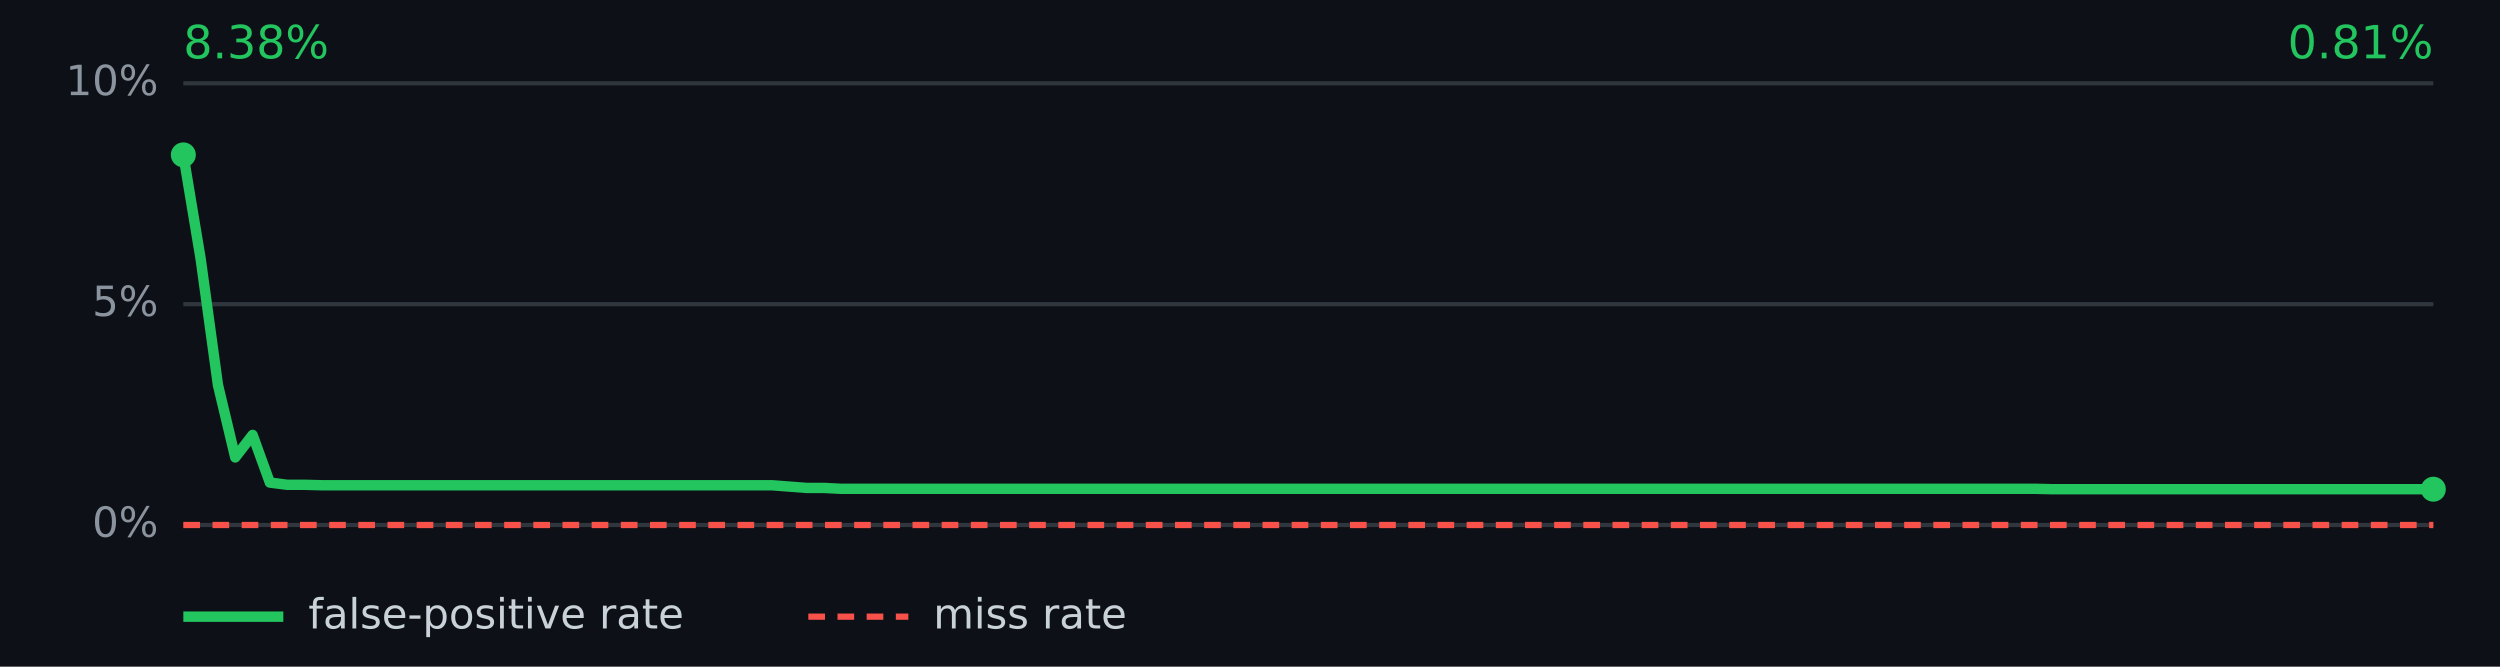
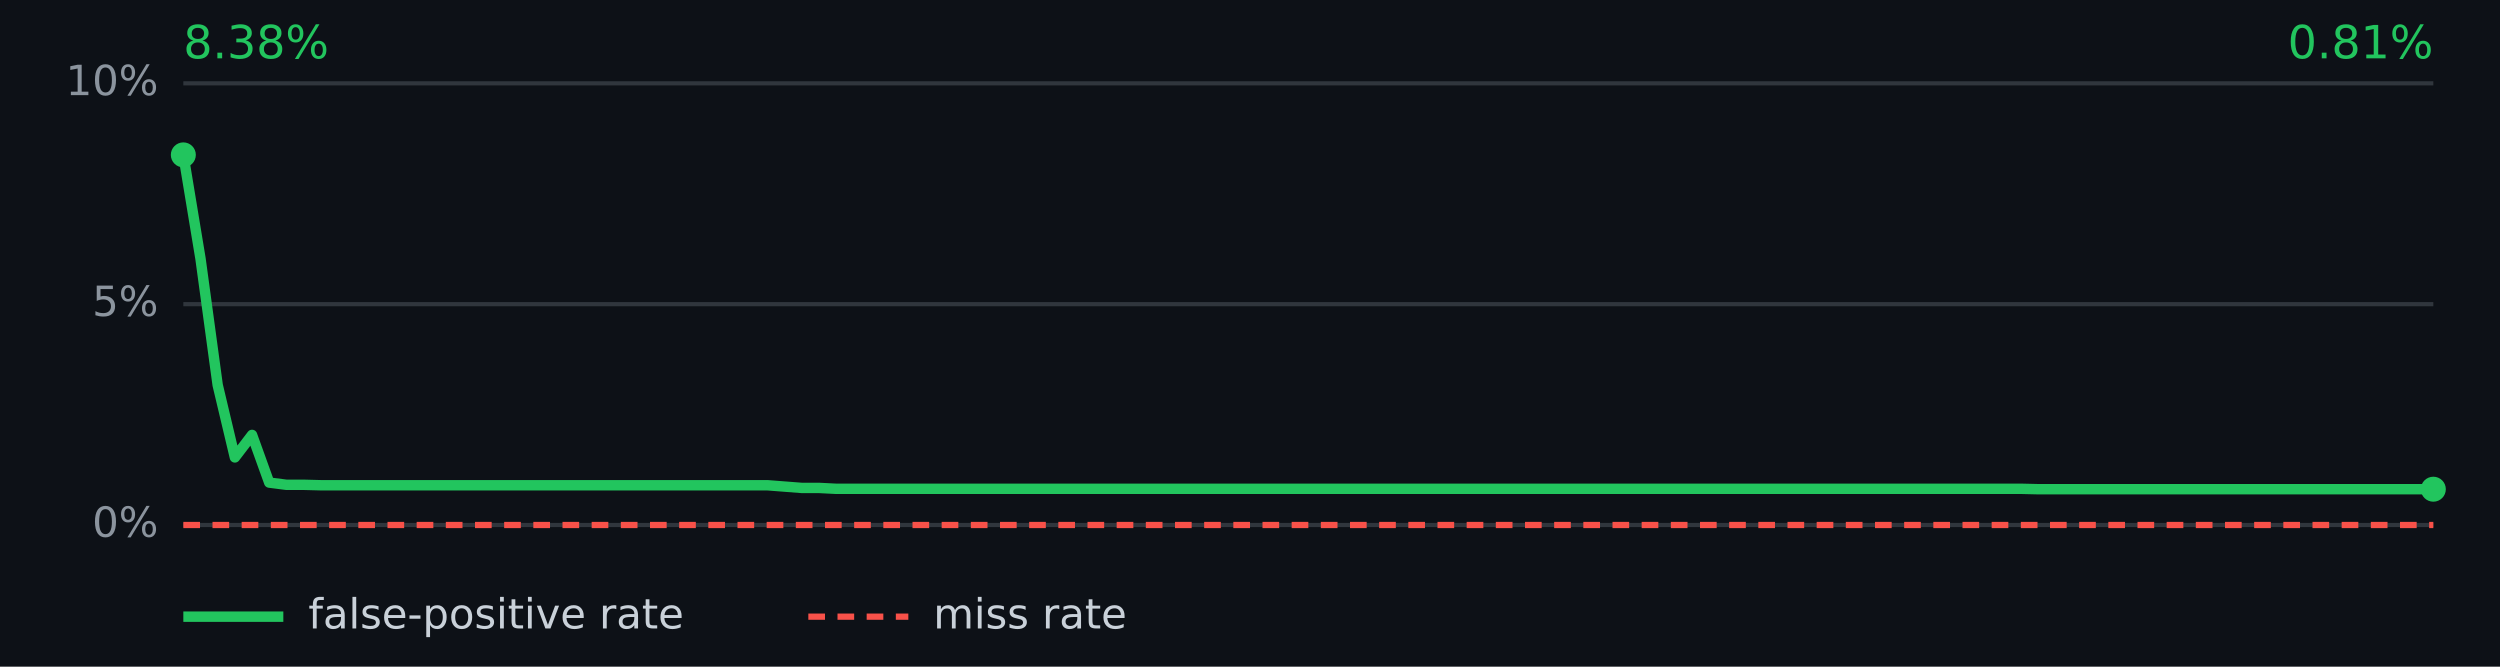
<svg xmlns="http://www.w3.org/2000/svg" width="600" height="160" role="img" aria-label="false-positive rate trend: 8.38% to 0.81%">
  <rect width="100%" height="160" fill="#0d1117" />
  <line x1="44" y1="20.00" x2="584" y2="20.00" stroke="#30363d" stroke-width="1" />
  <text x="38" y="20.00" font-family="Verdana,Geneva,DejaVu Sans,sans-serif" font-size="10" fill="#8b949e" text-anchor="end" dominant-baseline="middle">10%</text>
  <line x1="44" y1="73.00" x2="584" y2="73.00" stroke="#30363d" stroke-width="1" />
  <text x="38" y="73.00" font-family="Verdana,Geneva,DejaVu Sans,sans-serif" font-size="10" fill="#8b949e" text-anchor="end" dominant-baseline="middle">5%</text>
  <line x1="44" y1="126.00" x2="584" y2="126.00" stroke="#30363d" stroke-width="1" />
  <text x="38" y="126.00" font-family="Verdana,Geneva,DejaVu Sans,sans-serif" font-size="10" fill="#8b949e" text-anchor="end" dominant-baseline="middle">0%</text>
-   <polyline points="44.00,126.00 48.43,126.00 52.85,126.00 57.28,126.00 61.70,126.00 66.13,126.00 70.56,126.00 74.98,126.00 79.41,126.00 83.84,126.00 88.26,126.00 92.69,126.00 97.11,126.00 101.54,126.00 105.97,126.00 110.39,126.00 114.82,126.00 119.25,126.00 123.67,126.00 128.10,126.00 132.52,126.00 136.95,126.00 141.38,126.00 145.80,126.00 150.23,126.00 154.66,126.00 159.08,126.00 163.51,126.00 167.93,126.00 172.36,126.00 176.79,126.00 181.21,126.00 185.64,126.00 190.07,126.00 194.49,126.00 198.92,126.00 203.34,126.00 207.77,126.00 212.20,126.00 216.62,126.00 221.05,126.00 225.48,126.00 229.90,126.00 234.33,126.00 238.75,126.00 243.18,126.00 247.61,126.00 252.03,126.00 256.46,126.00 260.89,126.00 265.31,126.00 269.74,126.00 274.16,126.00 278.59,126.00 283.02,126.00 287.44,126.00 291.87,126.00 296.30,126.00 300.72,126.00 305.15,126.00 309.57,126.00 314.00,126.00 318.43,126.00 322.85,126.00 327.28,126.00 331.70,126.00 336.13,126.00 340.56,126.00 344.98,126.00 349.41,126.00 353.84,126.00 358.26,126.00 362.69,126.00 367.11,126.00 371.54,126.00 375.97,126.00 380.39,126.00 384.82,126.00 389.25,126.00 393.67,126.00 398.10,126.00 402.52,126.00 406.95,126.00 411.38,126.00 415.80,126.00 420.23,126.00 424.66,126.00 429.08,126.00 433.51,126.00 437.93,126.00 442.36,126.00 446.79,126.00 451.21,126.00 455.64,126.00 460.07,126.00 464.49,126.00 468.92,126.00 473.34,126.00 477.77,126.00 482.20,126.00 486.62,126.00 491.05,126.00 495.48,126.00 499.90,126.00 504.33,126.00 508.75,126.00 513.18,126.00 517.61,126.00 522.03,126.00 526.46,126.00 530.89,126.00 535.31,126.00 539.74,126.00 544.16,126.00 548.59,126.00 553.02,126.00 557.44,126.00 561.87,126.00 566.30,126.00 570.72,126.00 575.15,126.00 579.57,126.00 584.00,126.00" fill="none" stroke="#f85149" stroke-width="1.5" stroke-dasharray="4,3" />
-   <polyline points="44.00,37.17 48.15,62.08 52.31,92.40 56.46,109.78 60.62,104.38 64.77,115.82 68.92,116.35 73.08,116.35 77.23,116.46 81.38,116.46 85.54,116.46 89.69,116.46 93.85,116.46 98.00,116.46 102.15,116.46 106.31,116.46 110.46,116.46 114.62,116.46 118.77,116.46 122.92,116.46 127.08,116.46 131.23,116.46 135.38,116.46 139.54,116.46 143.69,116.46 147.85,116.46 152.00,116.46 156.15,116.46 160.31,116.46 164.46,116.46 168.62,116.46 172.77,116.46 176.92,116.46 181.08,116.46 185.23,116.46 189.38,116.78 193.54,117.10 197.69,117.10 201.85,117.31 206.00,117.31 210.15,117.31 214.31,117.31 218.46,117.31 222.62,117.31 226.77,117.31 230.92,117.31 235.08,117.31 239.23,117.31 243.38,117.31 247.54,117.31 251.69,117.31 255.85,117.31 260.00,117.31 264.15,117.31 268.31,117.31 272.46,117.31 276.62,117.31 280.77,117.31 284.92,117.31 289.08,117.31 293.23,117.31 297.38,117.31 301.54,117.31 305.69,117.31 309.85,117.31 314.00,117.31 318.15,117.31 322.31,117.31 326.46,117.31 330.62,117.31 334.77,117.31 338.92,117.31 343.08,117.31 347.23,117.31 351.38,117.31 355.54,117.31 359.69,117.31 363.85,117.31 368.00,117.31 372.15,117.31 376.31,117.31 380.46,117.31 384.62,117.31 388.77,117.31 392.92,117.31 397.08,117.31 401.23,117.31 405.38,117.31 409.54,117.31 413.69,117.31 417.85,117.31 422.00,117.31 426.15,117.31 430.31,117.31 434.46,117.31 438.62,117.31 442.77,117.31 446.92,117.31 451.08,117.31 455.23,117.31 459.38,117.31 463.54,117.31 467.69,117.31 471.85,117.31 476.00,117.31 480.15,117.31 484.31,117.31 488.46,117.31 492.62,117.41 496.77,117.41 500.92,117.41 505.08,117.41 509.23,117.41 513.38,117.41 517.54,117.41 521.69,117.41 525.85,117.41 530.00,117.41 534.15,117.41 538.31,117.41 542.46,117.41 546.62,117.41 550.77,117.41 554.92,117.41 559.08,117.41 563.23,117.41 567.38,117.41 571.54,117.41 575.69,117.41 579.85,117.41 584.00,117.41" fill="none" stroke="#22c55e" stroke-width="2.5" stroke-linejoin="round" />
+   <polyline points="44.00,126.00 48.39,126.00 52.78,126.00 57.17,126.00 61.56,126.00 65.95,126.00 70.34,126.00 74.73,126.00 79.12,126.00 83.51,126.00 87.90,126.00 92.29,126.00 96.68,126.00 101.07,126.00 105.46,126.00 109.85,126.00 114.24,126.00 118.63,126.00 123.02,126.00 127.41,126.00 131.80,126.00 136.20,126.00 140.59,126.00 144.98,126.00 149.37,126.00 153.76,126.00 158.15,126.00 162.54,126.00 166.93,126.00 171.32,126.00 175.71,126.00 180.10,126.00 184.49,126.00 188.88,126.00 193.27,126.00 197.66,126.00 202.05,126.00 206.44,126.00 210.83,126.00 215.22,126.00 219.61,126.00 224.00,126.00 228.39,126.00 232.78,126.00 237.17,126.00 241.56,126.00 245.95,126.00 250.34,126.00 254.73,126.00 259.12,126.00 263.51,126.00 267.90,126.00 272.29,126.00 276.68,126.00 281.07,126.00 285.46,126.00 289.85,126.00 294.24,126.00 298.63,126.00 303.02,126.00 307.41,126.00 311.80,126.00 316.20,126.00 320.59,126.00 324.98,126.00 329.37,126.00 333.76,126.00 338.15,126.00 342.54,126.00 346.93,126.00 351.32,126.00 355.71,126.00 360.10,126.00 364.49,126.00 368.88,126.00 373.27,126.00 377.66,126.00 382.05,126.00 386.44,126.00 390.83,126.00 395.22,126.00 399.61,126.00 404.00,126.00 408.39,126.00 412.78,126.00 417.17,126.00 421.56,126.00 425.95,126.00 430.34,126.00 434.73,126.00 439.12,126.00 443.51,126.00 447.90,126.00 452.29,126.00 456.68,126.00 461.07,126.00 465.46,126.00 469.85,126.00 474.24,126.00 478.63,126.00 483.02,126.00 487.41,126.00 491.80,126.00 496.20,126.00 500.59,126.00 504.98,126.00 509.37,126.00 513.76,126.00 518.15,126.00 522.54,126.00 526.93,126.00 531.32,126.00 535.71,126.00 540.10,126.00 544.49,126.00 548.88,126.00 553.27,126.00 557.66,126.00 562.05,126.00 566.44,126.00 570.83,126.00 575.22,126.00 579.61,126.00 584.00,126.00" fill="none" stroke="#f85149" stroke-width="1.5" stroke-dasharray="4,3" />
+   <polyline points="44.00,37.17 48.12,62.08 52.24,92.40 56.37,109.78 60.49,104.38 64.61,115.82 68.73,116.35 72.85,116.35 76.98,116.46 81.10,116.46 85.22,116.46 89.34,116.46 93.47,116.46 97.59,116.46 101.71,116.46 105.83,116.46 109.95,116.46 114.08,116.46 118.20,116.46 122.32,116.46 126.44,116.46 130.56,116.46 134.69,116.46 138.81,116.46 142.93,116.46 147.05,116.46 151.18,116.46 155.30,116.46 159.42,116.46 163.54,116.46 167.66,116.46 171.79,116.46 175.91,116.46 180.03,116.46 184.15,116.46 188.27,116.78 192.40,117.10 196.52,117.10 200.64,117.31 204.76,117.31 208.89,117.31 213.01,117.31 217.13,117.31 221.25,117.31 225.37,117.31 229.50,117.31 233.62,117.31 237.74,117.31 241.86,117.31 245.98,117.31 250.11,117.31 254.23,117.31 258.35,117.31 262.47,117.31 266.60,117.31 270.72,117.31 274.84,117.31 278.96,117.31 283.08,117.31 287.21,117.31 291.33,117.31 295.45,117.31 299.57,117.31 303.69,117.31 307.82,117.31 311.94,117.31 316.06,117.31 320.18,117.31 324.31,117.31 328.43,117.31 332.55,117.31 336.67,117.31 340.79,117.31 344.92,117.31 349.04,117.31 353.16,117.31 357.28,117.31 361.40,117.31 365.53,117.31 369.65,117.31 373.77,117.31 377.89,117.31 382.02,117.31 386.14,117.31 390.26,117.31 394.38,117.31 398.50,117.31 402.63,117.31 406.75,117.31 410.87,117.31 414.99,117.31 419.11,117.31 423.24,117.31 427.36,117.31 431.48,117.31 435.60,117.31 439.73,117.31 443.85,117.31 447.97,117.31 452.09,117.31 456.21,117.31 460.34,117.31 464.46,117.31 468.58,117.31 472.70,117.31 476.82,117.31 480.95,117.31 485.07,117.31 489.19,117.41 493.31,117.41 497.44,117.41 501.56,117.41 505.68,117.41 509.80,117.41 513.92,117.41 518.05,117.41 522.17,117.41 526.29,117.41 530.41,117.41 534.53,117.41 538.66,117.41 542.78,117.41 546.90,117.41 551.02,117.41 555.15,117.41 559.27,117.41 563.39,117.41 567.51,117.41 571.63,117.41 575.76,117.41 579.88,117.41 584.00,117.41" fill="none" stroke="#22c55e" stroke-width="2.5" stroke-linejoin="round" />
  <circle cx="44.00" cy="37.17" r="3" fill="#22c55e" />
  <circle cx="584.00" cy="117.41" r="3" fill="#22c55e" />
  <text x="44.00" y="14" font-family="Verdana,Geneva,DejaVu Sans,sans-serif" font-size="11" fill="#22c55e" text-anchor="start">8.38%</text>
  <text x="584.00" y="14" font-family="Verdana,Geneva,DejaVu Sans,sans-serif" font-size="11" fill="#22c55e" text-anchor="end">0.81%</text>
  <line x1="44" y1="148" x2="68" y2="148" stroke="#22c55e" stroke-width="2.5" />
  <text x="74" y="148" font-family="Verdana,Geneva,DejaVu Sans,sans-serif" font-size="10" fill="#c9d1d9" dominant-baseline="middle">false-positive rate</text>
  <line x1="194" y1="148" x2="218" y2="148" stroke="#f85149" stroke-width="1.5" stroke-dasharray="4,3" />
  <text x="224" y="148" font-family="Verdana,Geneva,DejaVu Sans,sans-serif" font-size="10" fill="#c9d1d9" dominant-baseline="middle">miss rate</text>
</svg>
